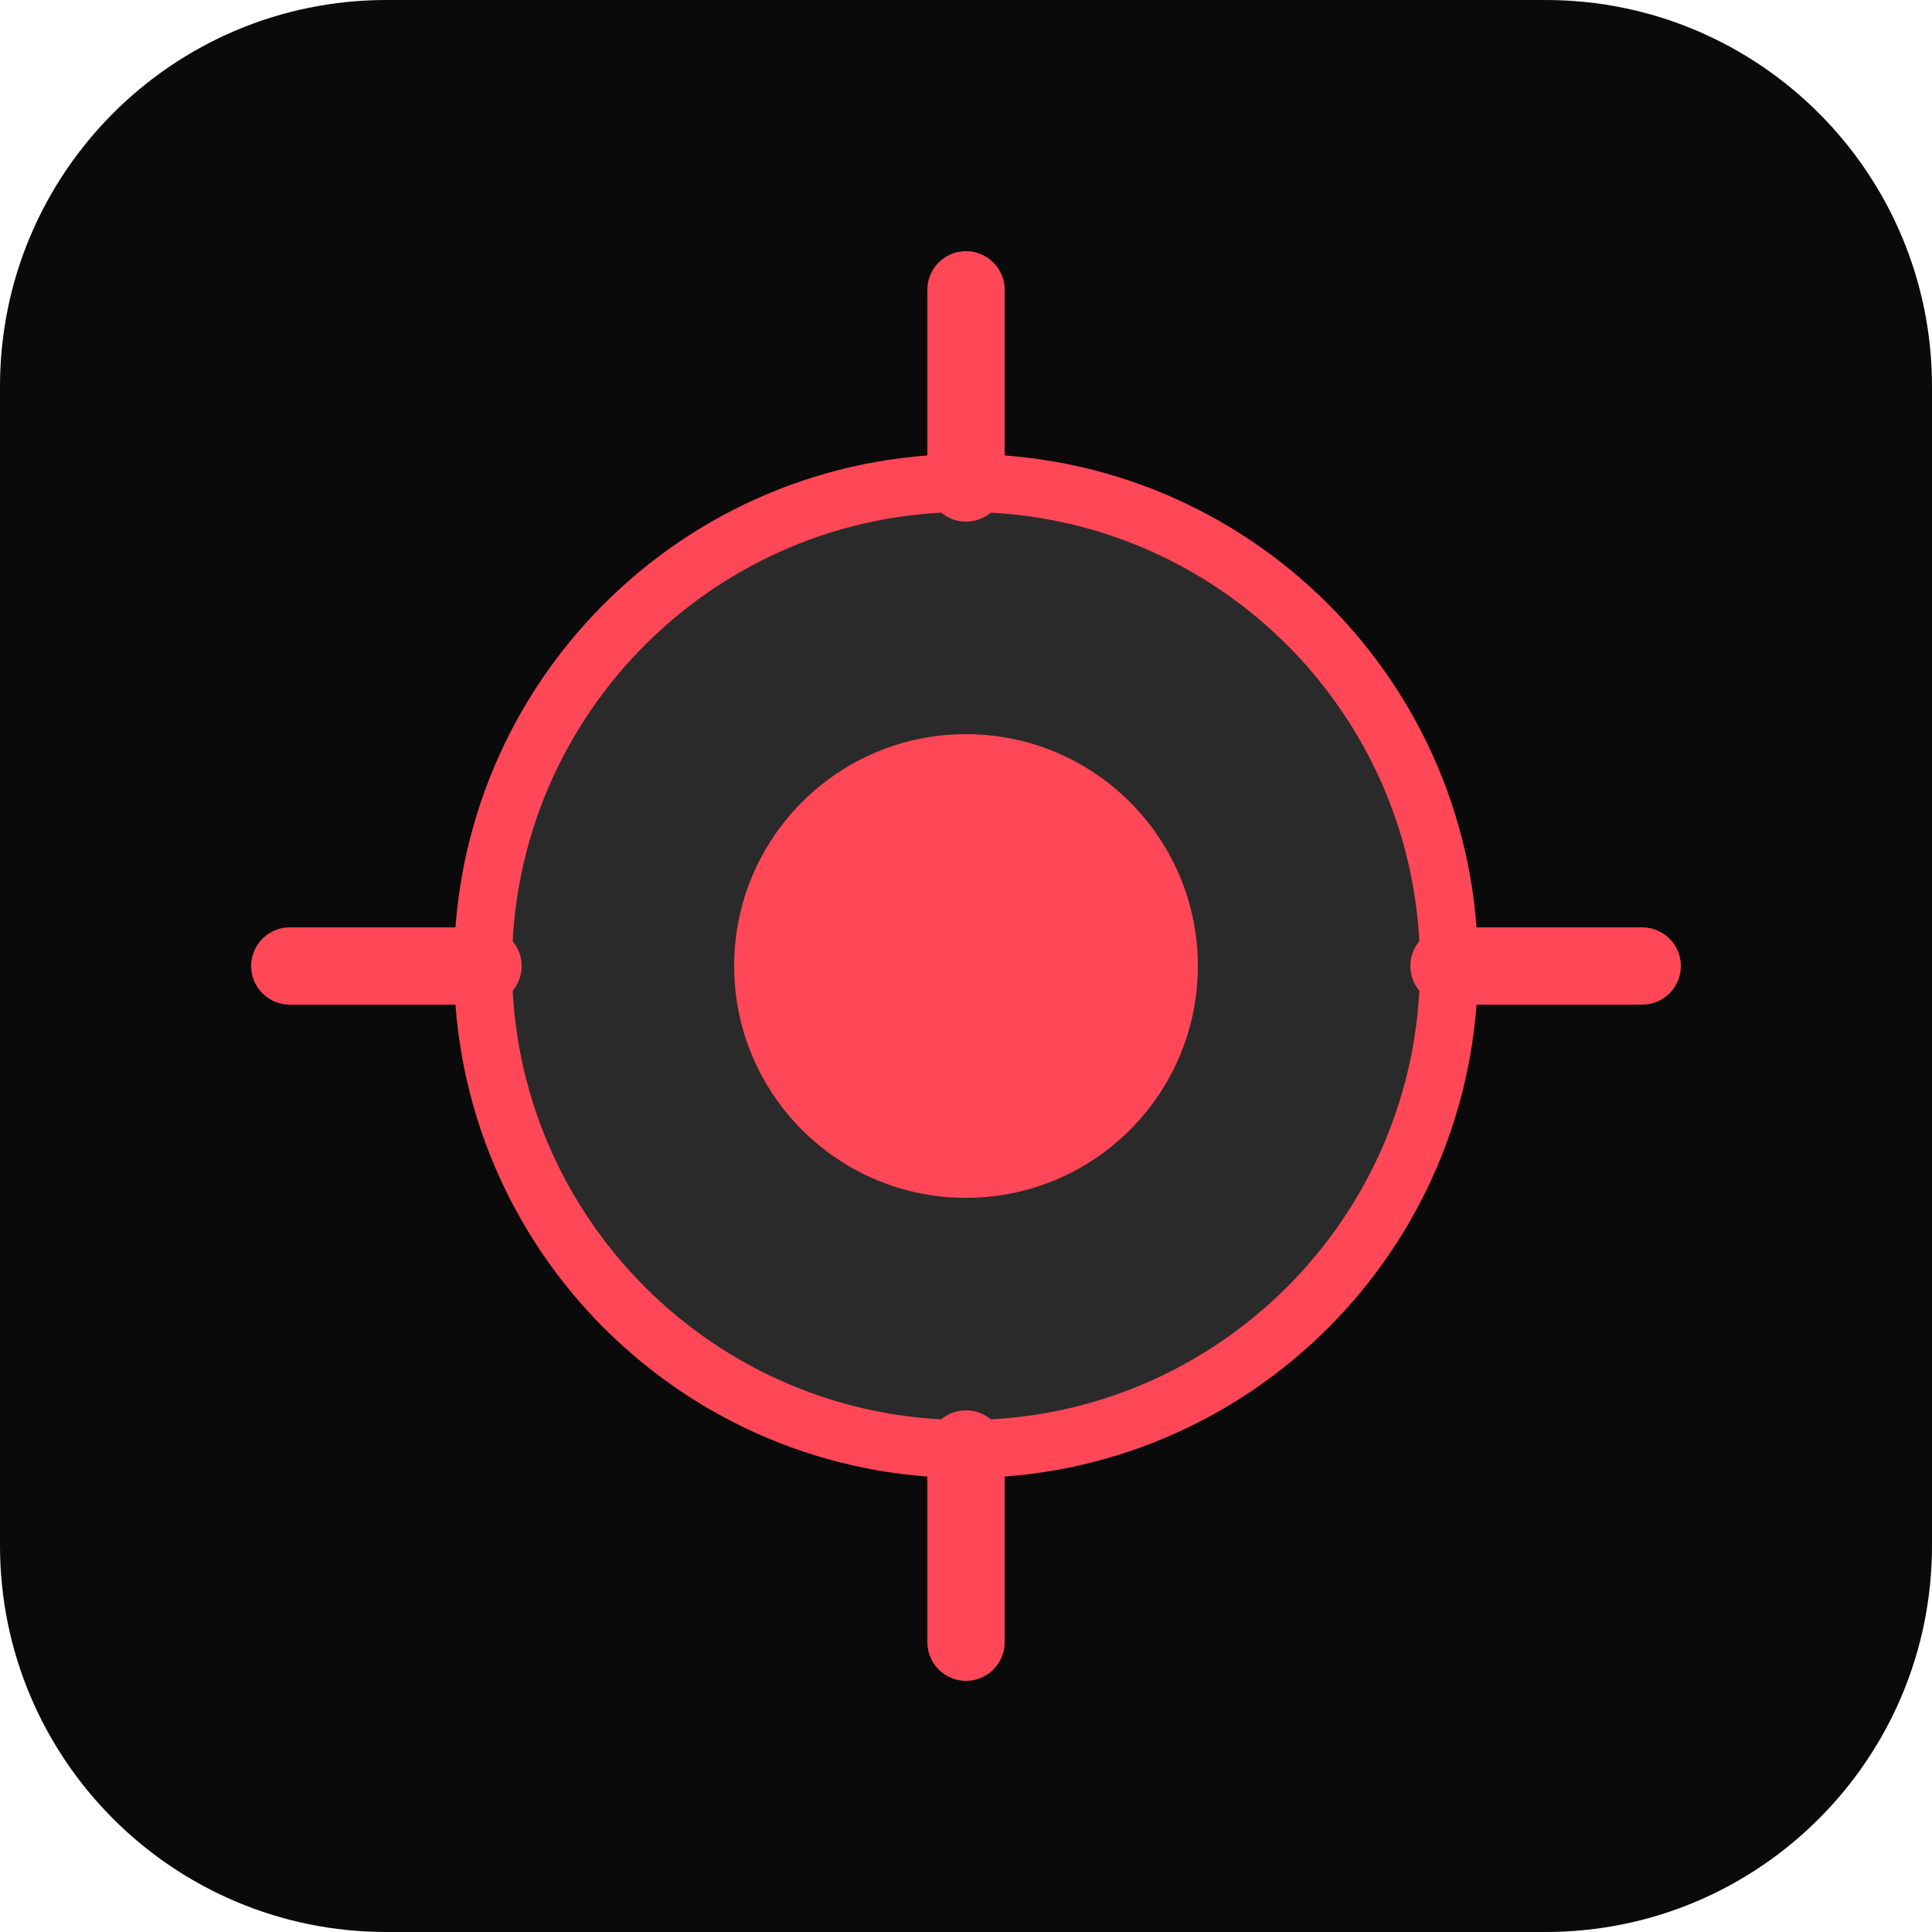
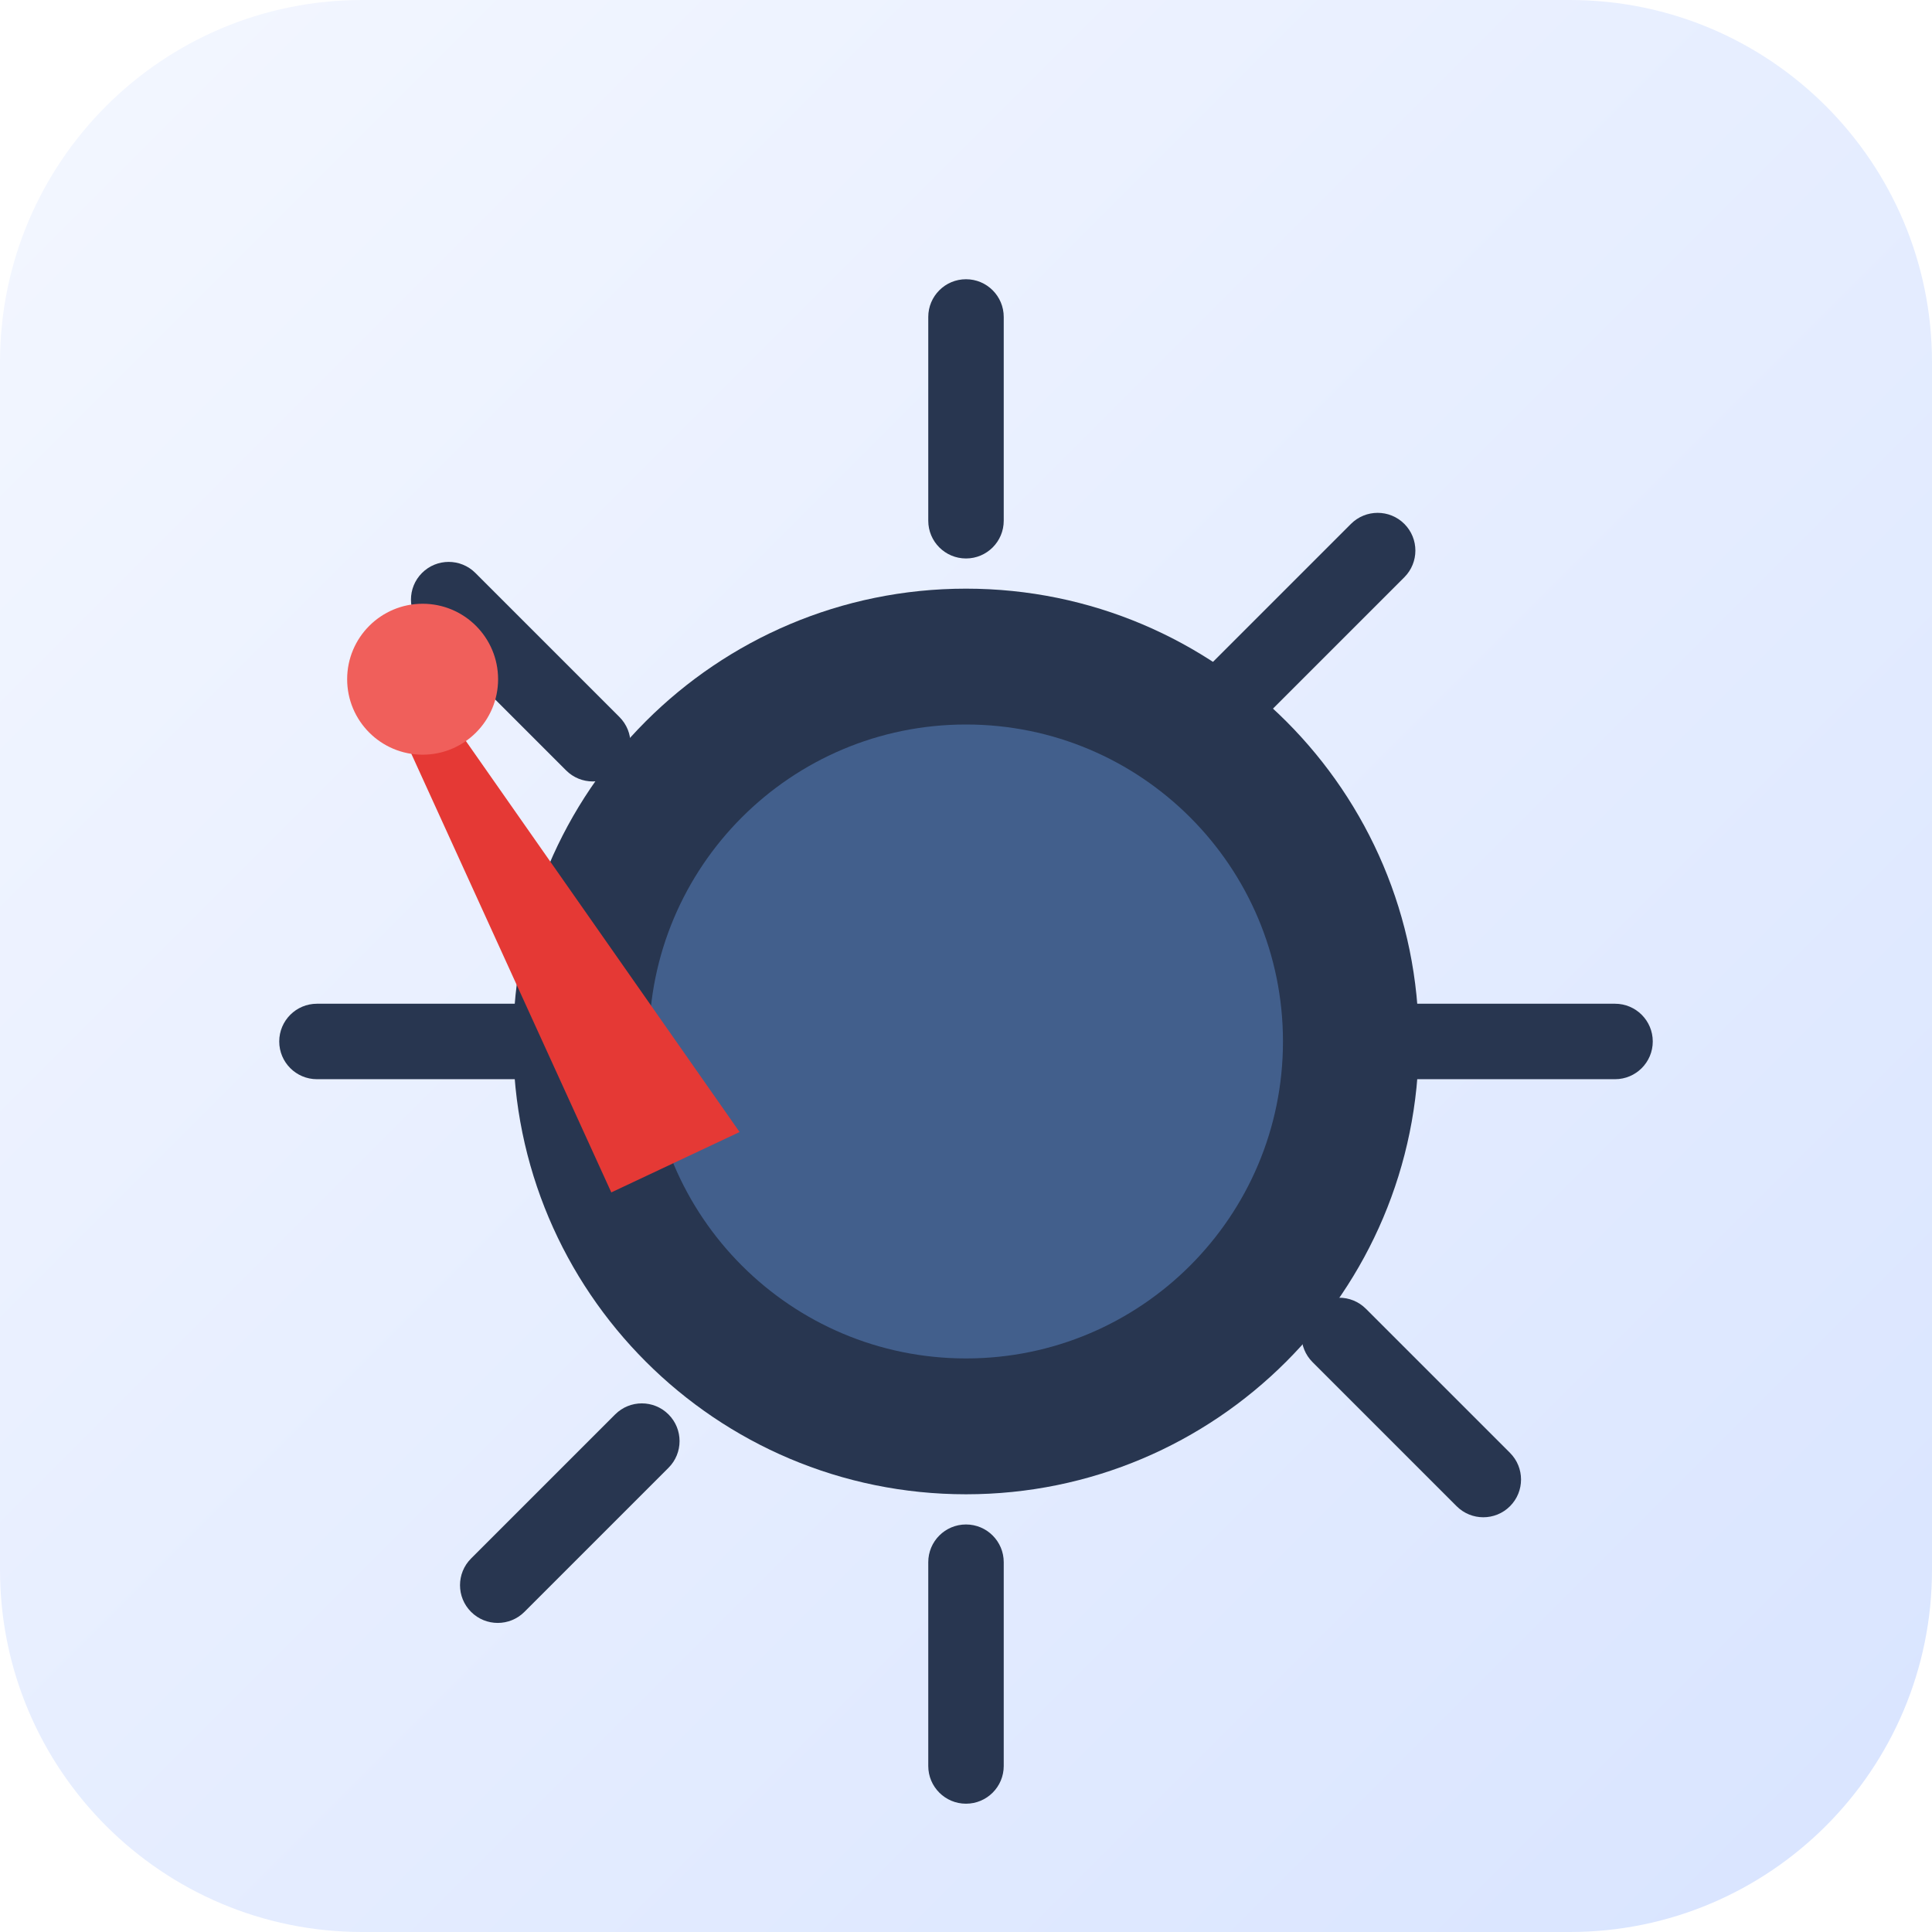
- <svg xmlns="http://www.w3.org/2000/svg" viewBox="0 0 100 100">
-   <rect width="100" height="100" rx="20" fill="#0a0a0a" />
-   <circle cx="50" cy="50" r="25" fill="#2a2a2a" stroke="#ff4757" stroke-width="3" />
-   <circle cx="50" cy="50" r="12" fill="#ff4757" />
-   <line x1="50" y1="15" x2="50" y2="25" stroke="#ff4757" stroke-width="4" stroke-linecap="round" />
-   <line x1="50" y1="75" x2="50" y2="85" stroke="#ff4757" stroke-width="4" stroke-linecap="round" />
-   <line x1="15" y1="50" x2="25" y2="50" stroke="#ff4757" stroke-width="4" stroke-linecap="round" />
-   <line x1="75" y1="50" x2="85" y2="50" stroke="#ff4757" stroke-width="4" stroke-linecap="round" />
+ <svg xmlns="http://www.w3.org/2000/svg" viewBox="0 0 512 512" role="img" aria-label="지뢰찾기 아이콘">
+   <defs>
+     <linearGradient id="g" x1="0" x2="1" y1="0" y2="1">
+       <stop offset="0" stop-color="#f4f7ff" />
+       <stop offset="1" stop-color="#d8e4ff" />
+     </linearGradient>
+   </defs>
+   <rect width="512" height="512" rx="96" fill="url(#g)" />
+   <circle cx="256" cy="276" r="120" fill="#283650" />
+   <circle cx="256" cy="276" r="84" fill="#425f8c" />
+   <g fill="#283650">
+     <rect x="246" y="74" width="20" height="74" rx="10" />
+     <rect x="246" y="404" width="20" height="74" rx="10" />
+     <rect x="74" y="266" width="74" height="20" rx="10" />
+     <rect x="364" y="266" width="74" height="20" rx="10" />
+     <rect x="128" y="141" width="20" height="74" rx="10" transform="rotate(-45 138 178)" />
+     <rect x="364" y="336" width="20" height="74" rx="10" transform="rotate(-45 374 373)" />
+     <rect x="336" y="128" width="20" height="74" rx="10" transform="rotate(45 346 165)" />
+     <rect x="141" y="364" width="20" height="74" rx="10" transform="rotate(45 151 401)" />
+   </g>
+   <path d="M112 180l84 120-34 16-62-136z" fill="#e53935" />
+   <circle cx="112" cy="180" r="20" fill="#f05f5b" />
</svg>
